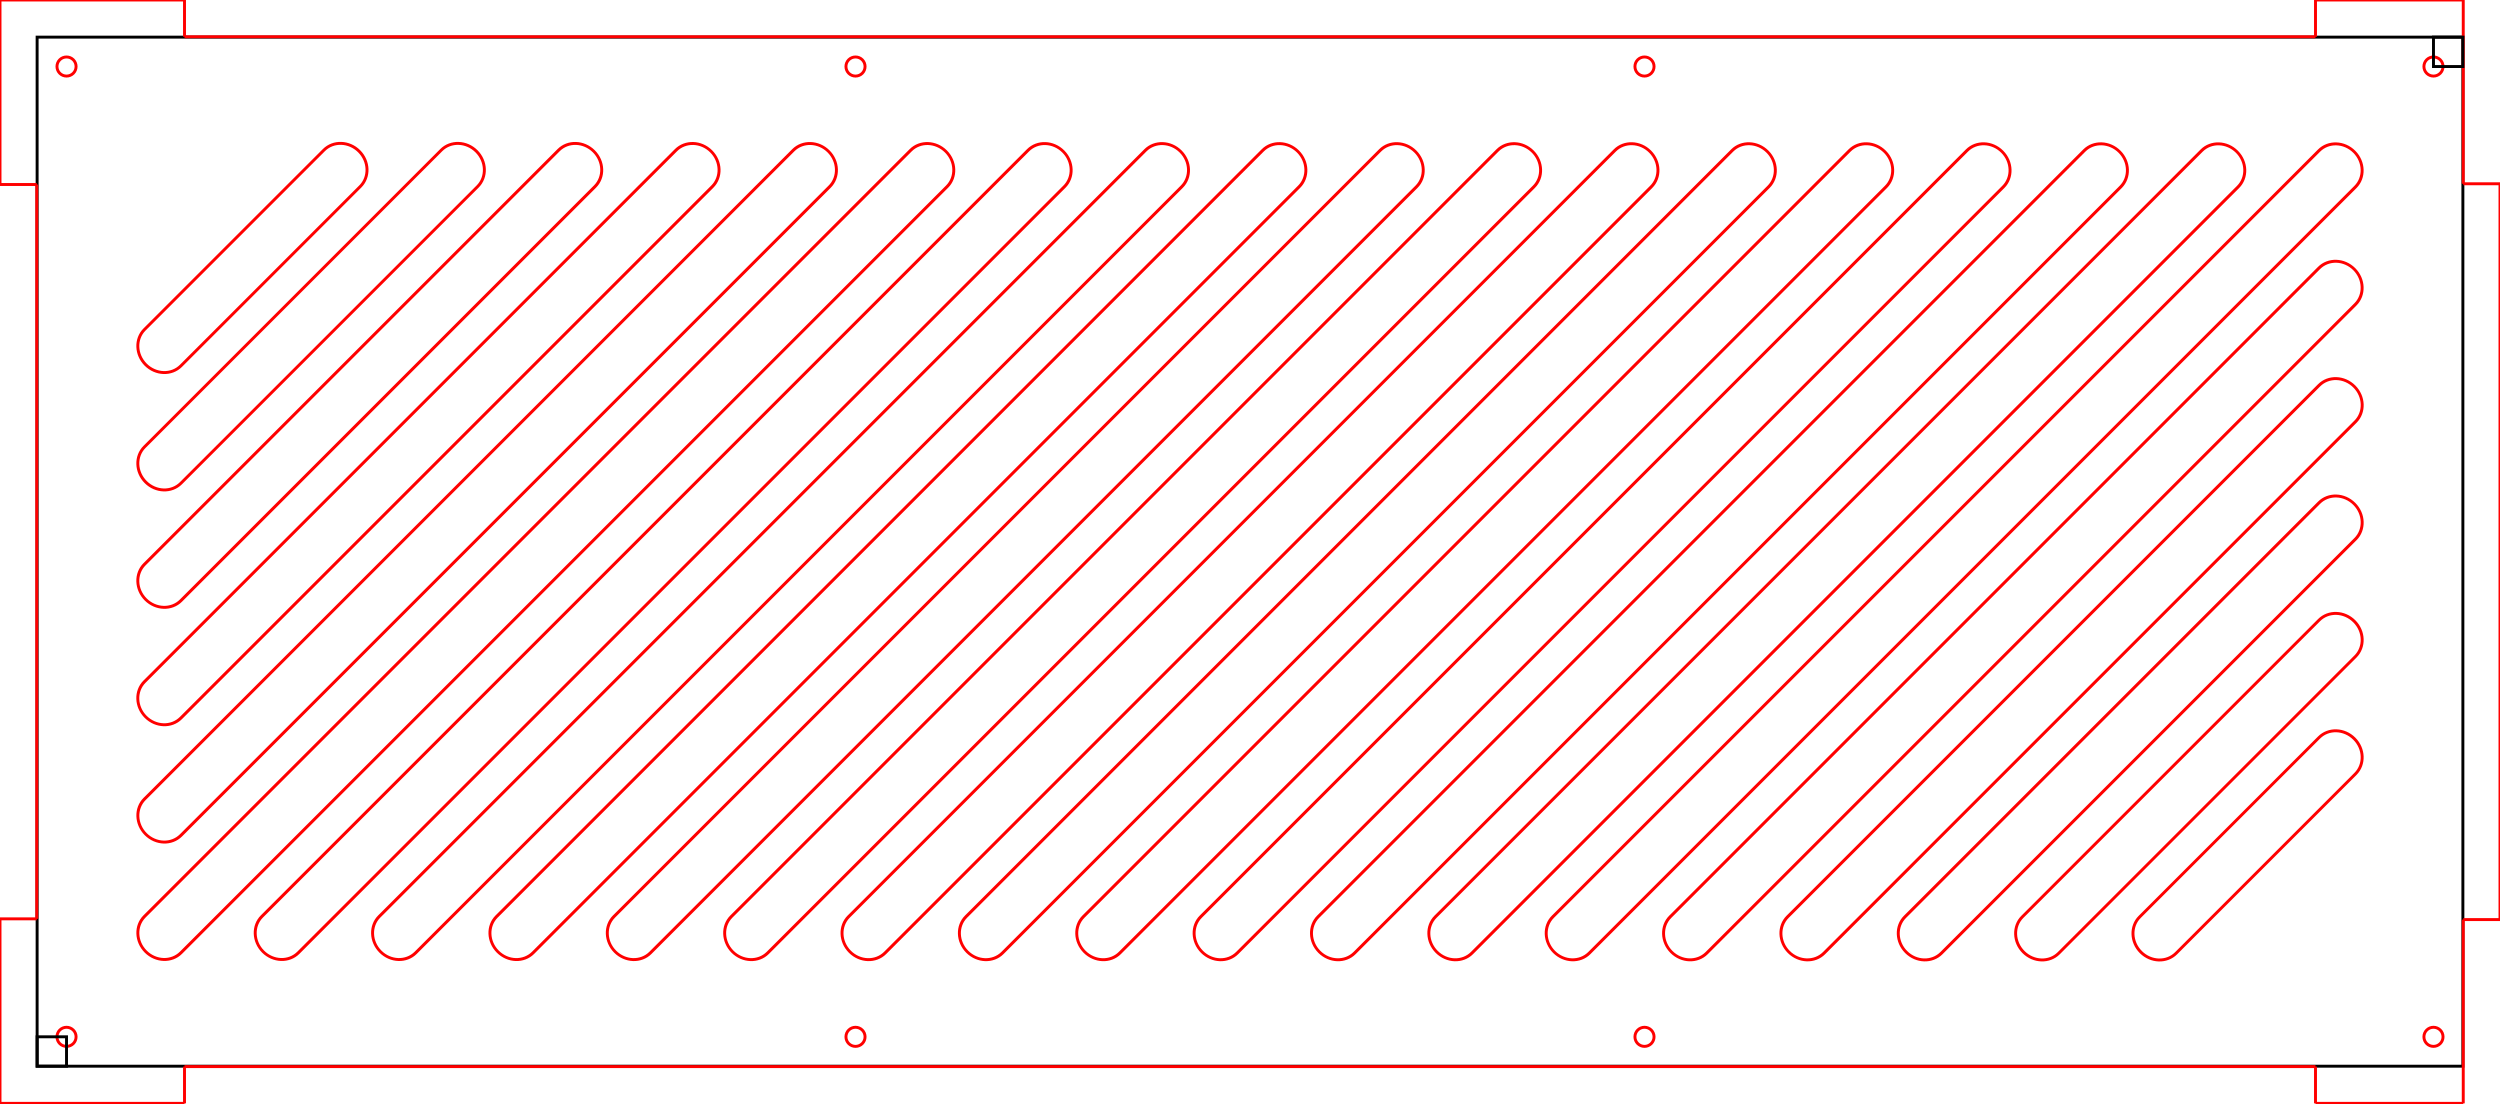
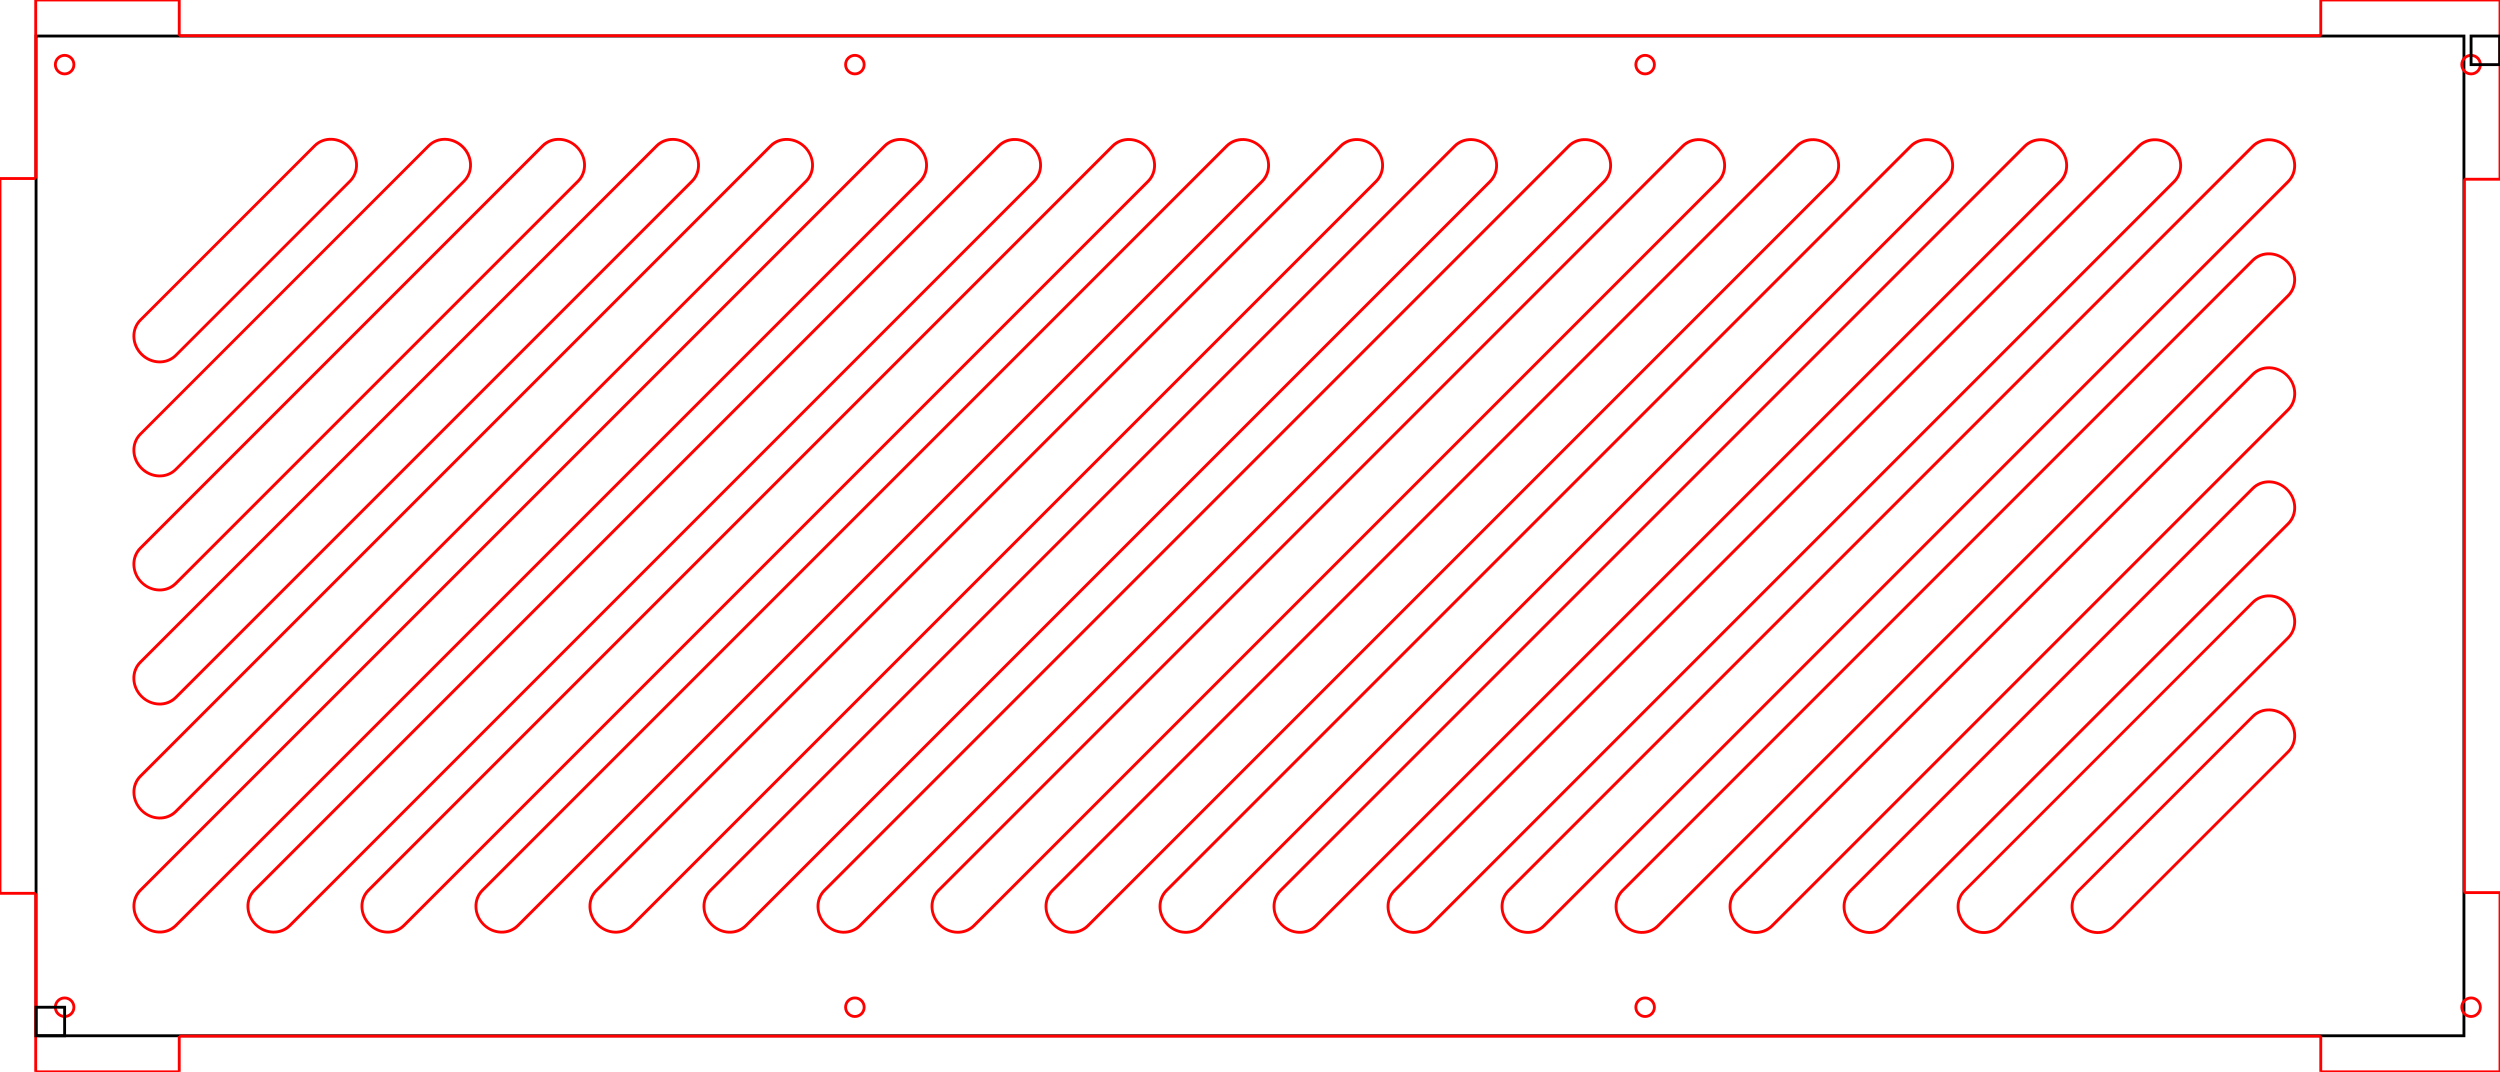
- <svg xmlns="http://www.w3.org/2000/svg" id="svg3087" version="1.1" viewBox="0 0 340.1 150.1" height="150.1mm" width="340.1mm">
+ <svg xmlns="http://www.w3.org/2000/svg" id="svg3087" version="1.1" viewBox="0 0 350.1 150.1" height="150.1mm" width="350.1mm">
  <defs id="defs3081" />
  <g id="layer1" transform="translate(0,-146.9)">
-     <rect style="display:inline;opacity:1;fill:none;fill-opacity:1;stroke:#000000;stroke-width:0.4;stroke-miterlimit:4;stroke-dasharray:none;stroke-dashoffset:0;stroke-opacity:1" id="rect1035-0-2-8-6-2-4-0" width="140" height="330" x="-291.95" y="5.05" transform="rotate(-90)" />
-     <path style="fill:none;stroke:#ff0000;stroke-width:0.4;stroke-linecap:butt;stroke-linejoin:miter;stroke-miterlimit:4;stroke-dasharray:none;stroke-opacity:1" d="M 5,172 H -1.0172998e-8" id="path1648" />
-     <path style="fill:none;stroke:#ff0000;stroke-width:0.4;stroke-linecap:butt;stroke-linejoin:miter;stroke-miterlimit:4;stroke-dasharray:none;stroke-opacity:1" d="M 5,271.9 V 172" id="path1646" />
-     <path style="fill:none;stroke:#ff0000;stroke-width:0.4;stroke-linecap:butt;stroke-linejoin:miter;stroke-miterlimit:4;stroke-dasharray:none;stroke-opacity:1" d="M -1.0172998e-8,172 V 146.9" id="path1620" />
-     <path style="fill:none;stroke:#ff0000;stroke-width:0.4;stroke-linecap:butt;stroke-linejoin:miter;stroke-miterlimit:4;stroke-dasharray:none;stroke-opacity:1" d="M 0,297 H 25.1" id="path1251" />
-     <path style="fill:none;stroke:#ff0000;stroke-width:0.4;stroke-linecap:butt;stroke-linejoin:miter;stroke-miterlimit:4;stroke-dasharray:none;stroke-opacity:1" d="m 335.1,272 h 5" id="path1642" />
-     <path style="fill:none;stroke:#ff0000;stroke-width:0.4;stroke-linecap:butt;stroke-linejoin:miter;stroke-miterlimit:4;stroke-dasharray:none;stroke-opacity:1" d="m 335.1,171.9 h 5" id="path1638" />
-     <path style="fill:none;stroke:#ff0000;stroke-width:0.4;stroke-linecap:butt;stroke-linejoin:miter;stroke-miterlimit:4;stroke-dasharray:none;stroke-opacity:1" d="m 335.1,171.9 v -25" id="path1618" />
-     <path style="fill:none;stroke:#ff0000;stroke-width:0.4;stroke-linecap:butt;stroke-linejoin:miter;stroke-miterlimit:4;stroke-dasharray:none;stroke-opacity:1" d="m 340.1,171.9 v 100.1" id="path1640" />
-     <path style="fill:none;stroke:#ff0000;stroke-width:0.4;stroke-linecap:butt;stroke-linejoin:miter;stroke-miterlimit:4;stroke-dasharray:none;stroke-opacity:1" d="m 315,146.9 -10e-6,5" id="path1654" />
-     <path style="fill:none;stroke:#ff0000;stroke-width:0.4;stroke-linecap:butt;stroke-linejoin:miter;stroke-miterlimit:4;stroke-dasharray:none;stroke-opacity:1" d="m 25.1,146.9 v 5" id="path1650" />
-     <path style="fill:none;stroke:#ff0000;stroke-width:0.4;stroke-linecap:butt;stroke-linejoin:miter;stroke-miterlimit:4;stroke-dasharray:none;stroke-opacity:1" d="M -1.0172998e-8,146.9 25.1,146.9" id="path1616" />
-     <path style="fill:none;stroke:#ff0000;stroke-width:0.4;stroke-linecap:butt;stroke-linejoin:miter;stroke-miterlimit:4;stroke-dasharray:none;stroke-opacity:1" d="m 315,146.9 20.1,3e-5" id="path1614" />
-     <path style="fill:none;stroke:#ff0000;stroke-width:0.4;stroke-linecap:butt;stroke-linejoin:miter;stroke-miterlimit:4;stroke-dasharray:none;stroke-opacity:1" d="M 315,151.9 H 25.1" id="path1652" />
-     <path style="fill:none;stroke:#ff0000;stroke-width:0.4;stroke-linecap:butt;stroke-linejoin:miter;stroke-miterlimit:4;stroke-dasharray:none;stroke-opacity:1" d="m 335.1,297 v -25" id="path1618-2" />
-     <path style="fill:none;stroke:#ff0000;stroke-width:0.4;stroke-linecap:butt;stroke-linejoin:miter;stroke-miterlimit:4;stroke-dasharray:none;stroke-opacity:1" d="m 315,297 h 20.1" id="path1251-6" />
-     <path style="fill:none;stroke:#ff0000;stroke-width:0.4;stroke-linecap:butt;stroke-linejoin:miter;stroke-miterlimit:4;stroke-dasharray:none;stroke-opacity:1" d="M 5,271.9 H 0" id="path1642-5" />
-     <path style="fill:none;stroke:#ff0000;stroke-width:0.4;stroke-linecap:butt;stroke-linejoin:miter;stroke-miterlimit:4;stroke-dasharray:none;stroke-opacity:1" d="m 0,297 v -25.1" id="path1618-2-5" />
-     <path style="fill:none;stroke:#ff0000;stroke-width:0.4;stroke-linecap:butt;stroke-linejoin:miter;stroke-miterlimit:4;stroke-dasharray:none;stroke-opacity:1" d="m 315,297 -10e-6,-5" id="path1654-1" />
-     <path style="fill:none;stroke:#ff0000;stroke-width:0.4;stroke-linecap:butt;stroke-linejoin:miter;stroke-miterlimit:4;stroke-dasharray:none;stroke-opacity:1" d="m 25.1,297 v -5" id="path1650-9" />
-     <path style="fill:none;stroke:#ff0000;stroke-width:0.4;stroke-linecap:butt;stroke-linejoin:miter;stroke-miterlimit:4;stroke-dasharray:none;stroke-opacity:1" d="M 315,292 H 25.1" id="path1652-1" />
-     <rect style="display:inline;fill:none;fill-opacity:0.314;stroke:#ff0000;stroke-width:0.4;stroke-linecap:square;stroke-linejoin:miter;stroke-miterlimit:4;stroke-dasharray:none;stroke-dashoffset:0;stroke-opacity:1;paint-order:fill markers stroke" id="rect853-3-35-0-8-4-9-5-3" width="2.6" height="2.6" x="154.65" y="-332.35" ry="1.55" rx="1.55" transform="rotate(90)" />
-     <rect style="display:inline;opacity:1;fill:none;fill-opacity:1;stroke:#000000;stroke-width:0.4;stroke-miterlimit:4;stroke-dasharray:none;stroke-dashoffset:0;stroke-opacity:1" id="rect1035-0-2-8-0-56" width="4" height="4" x="-155.95" y="331.05" transform="rotate(-90)" />
-     <rect style="display:inline;fill:none;fill-opacity:0.314;stroke:#ff0000;stroke-width:0.4;stroke-linecap:square;stroke-linejoin:miter;stroke-miterlimit:4;stroke-dasharray:none;stroke-dashoffset:0;stroke-opacity:1;paint-order:fill markers stroke" id="rect853-3-35-0-8-4-9-5-2-1" width="2.6" height="2.6" x="-289.25" y="7.75" ry="1.55" rx="1.55" transform="rotate(-90)" />
-     <rect style="display:inline;opacity:1;fill:none;fill-opacity:1;stroke:#000000;stroke-width:0.4;stroke-miterlimit:4;stroke-dasharray:none;stroke-dashoffset:0;stroke-opacity:1" id="rect1035-0-2-8-0-5-8" width="4" height="4" x="287.95" y="-9.05" transform="rotate(90)" />
-     <rect style="display:inline;fill:none;fill-opacity:0.314;stroke:#ff0000;stroke-width:0.4;stroke-linecap:square;stroke-linejoin:miter;stroke-miterlimit:4;stroke-dasharray:none;stroke-dashoffset:0;stroke-opacity:1;paint-order:fill markers stroke" id="rect853-3-35-0-8-4-9-5-2-1-8" width="2.6" height="2.6" x="-289.25" y="115.083" ry="1.55" rx="1.55" transform="rotate(-90)" />
-     <rect style="display:inline;fill:none;fill-opacity:0.314;stroke:#ff0000;stroke-width:0.4;stroke-linecap:square;stroke-linejoin:miter;stroke-miterlimit:4;stroke-dasharray:none;stroke-dashoffset:0;stroke-opacity:1;paint-order:fill markers stroke" id="rect853-3-35-0-8-4-9-5-2-1-0" width="2.6" height="2.6" x="-289.25" y="329.75" ry="1.55" rx="1.55" transform="rotate(-90)" />
-     <rect style="display:inline;fill:none;fill-opacity:0.314;stroke:#ff0000;stroke-width:0.4;stroke-linecap:square;stroke-linejoin:miter;stroke-miterlimit:4;stroke-dasharray:none;stroke-dashoffset:0;stroke-opacity:1;paint-order:fill markers stroke" id="rect853-3-35-0-8-4-9-5-2-1-2" width="2.6" height="2.6" x="-157.25" y="115.083" ry="1.55" rx="1.55" transform="rotate(-90)" />
-     <rect style="display:inline;fill:none;fill-opacity:0.314;stroke:#ff0000;stroke-width:0.4;stroke-linecap:square;stroke-linejoin:miter;stroke-miterlimit:4;stroke-dasharray:none;stroke-dashoffset:0;stroke-opacity:1;paint-order:fill markers stroke" id="rect853-3-35-0-8-4-9-5-2-1-1" width="2.6" height="2.6" x="-157.25" y="7.75" ry="1.55" rx="1.55" transform="rotate(-90)" />
-     <rect style="display:inline;fill:none;fill-opacity:0.314;stroke:#ff0000;stroke-width:0.4;stroke-linecap:square;stroke-linejoin:miter;stroke-miterlimit:4;stroke-dasharray:none;stroke-dashoffset:0;stroke-opacity:1;paint-order:fill markers stroke" id="rect853-3-35-0-8-4-9-5-2-1-2-9" width="2.6" height="2.6" x="-157.25" y="222.417" ry="1.55" rx="1.55" transform="rotate(-90)" />
-     <rect style="display:inline;fill:none;fill-opacity:0.314;stroke:#ff0000;stroke-width:0.4;stroke-linecap:square;stroke-linejoin:miter;stroke-miterlimit:4;stroke-dasharray:none;stroke-dashoffset:0;stroke-opacity:1;paint-order:fill markers stroke" id="rect853-3-35-0-8-4-9-5-2-1-2-0" width="2.6" height="2.6" x="-289.25" y="222.417" ry="1.55" rx="1.55" transform="rotate(-90)" />
-     <g id="g1224" transform="matrix(-1,0,0,1,341.5727,1.72713)">
+     <rect style="display:inline;opacity:1;fill:none;fill-opacity:1;stroke:#000000;stroke-width:0.4;stroke-miterlimit:4;stroke-dasharray:none;stroke-dashoffset:0;stroke-opacity:1" id="rect1035-0-2-8-6-2-4-0" width="140" height="340" x="151.95" y="-345.05" transform="rotate(90)" />
+     <path style="fill:none;stroke:#ff0000;stroke-width:0.4;stroke-linecap:butt;stroke-linejoin:miter;stroke-miterlimit:4;stroke-dasharray:none;stroke-opacity:1" d="m 345.1,271.9 h 5" id="path1648" />
+     <path style="fill:none;stroke:#ff0000;stroke-width:0.4;stroke-linecap:butt;stroke-linejoin:miter;stroke-miterlimit:4;stroke-dasharray:none;stroke-opacity:1" d="m 345.1,172 v 99.9" id="path1646" />
+     <path style="fill:none;stroke:#ff0000;stroke-width:0.4;stroke-linecap:butt;stroke-linejoin:miter;stroke-miterlimit:4;stroke-dasharray:none;stroke-opacity:1" d="m 350.1,271.9 v 25.1" id="path1620" />
+     <path style="fill:none;stroke:#ff0000;stroke-width:0.4;stroke-linecap:butt;stroke-linejoin:miter;stroke-miterlimit:4;stroke-dasharray:none;stroke-opacity:1" d="M 350.1,146.9 H 325" id="path1251" />
+     <path style="fill:none;stroke:#ff0000;stroke-width:0.4;stroke-linecap:butt;stroke-linejoin:miter;stroke-miterlimit:4;stroke-dasharray:none;stroke-opacity:1" d="M 5,171.9 H -9.9999999e-6" id="path1642" />
+     <path style="fill:none;stroke:#ff0000;stroke-width:0.4;stroke-linecap:butt;stroke-linejoin:miter;stroke-miterlimit:4;stroke-dasharray:none;stroke-opacity:1" d="m 5,272 h -5" id="path1638" />
+     <path style="fill:none;stroke:#ff0000;stroke-width:0.4;stroke-linecap:butt;stroke-linejoin:miter;stroke-miterlimit:4;stroke-dasharray:none;stroke-opacity:1" d="m 5,272 v 25" id="path1618" />
+     <path style="fill:none;stroke:#ff0000;stroke-width:0.4;stroke-linecap:butt;stroke-linejoin:miter;stroke-miterlimit:4;stroke-dasharray:none;stroke-opacity:1" d="m -1e-5,272 1e-13,-100.1" id="path1640" />
+     <path style="fill:none;stroke:#ff0000;stroke-width:0.4;stroke-linecap:butt;stroke-linejoin:miter;stroke-miterlimit:4;stroke-dasharray:none;stroke-opacity:1" d="m 25.1,297 1e-5,-5" id="path1654" />
+     <path style="fill:none;stroke:#ff0000;stroke-width:0.4;stroke-linecap:butt;stroke-linejoin:miter;stroke-miterlimit:4;stroke-dasharray:none;stroke-opacity:1" d="m 325,297 v -5" id="path1650" />
+     <path style="fill:none;stroke:#ff0000;stroke-width:0.4;stroke-linecap:butt;stroke-linejoin:miter;stroke-miterlimit:4;stroke-dasharray:none;stroke-opacity:1" d="m 350.1,297 -25.1,3e-5" id="path1616" />
+     <path style="fill:none;stroke:#ff0000;stroke-width:0.4;stroke-linecap:butt;stroke-linejoin:miter;stroke-miterlimit:4;stroke-dasharray:none;stroke-opacity:1" d="m 25.1,297 -20.1,-3e-5" id="path1614" />
+     <path style="fill:none;stroke:#ff0000;stroke-width:0.4;stroke-linecap:butt;stroke-linejoin:miter;stroke-miterlimit:4;stroke-dasharray:none;stroke-opacity:1" d="M 25.1,292 H 325" id="path1652" />
+     <path style="fill:none;stroke:#ff0000;stroke-width:0.4;stroke-linecap:butt;stroke-linejoin:miter;stroke-miterlimit:4;stroke-dasharray:none;stroke-opacity:1" d="m 5,146.9 v 25" id="path1618-2" />
+     <path style="fill:none;stroke:#ff0000;stroke-width:0.4;stroke-linecap:butt;stroke-linejoin:miter;stroke-miterlimit:4;stroke-dasharray:none;stroke-opacity:1" d="m 25.1,146.9 h -20.1" id="path1251-6" />
+     <path style="fill:none;stroke:#ff0000;stroke-width:0.4;stroke-linecap:butt;stroke-linejoin:miter;stroke-miterlimit:4;stroke-dasharray:none;stroke-opacity:1" d="m 345.1,172 h 5" id="path1642-5" />
+     <path style="fill:none;stroke:#ff0000;stroke-width:0.4;stroke-linecap:butt;stroke-linejoin:miter;stroke-miterlimit:4;stroke-dasharray:none;stroke-opacity:1" d="m 350.1,146.9 v 25.1" id="path1618-2-5" />
+     <path style="fill:none;stroke:#ff0000;stroke-width:0.4;stroke-linecap:butt;stroke-linejoin:miter;stroke-miterlimit:4;stroke-dasharray:none;stroke-opacity:1" d="m 25.1,146.9 1e-5,5" id="path1654-1" />
+     <path style="fill:none;stroke:#ff0000;stroke-width:0.4;stroke-linecap:butt;stroke-linejoin:miter;stroke-miterlimit:4;stroke-dasharray:none;stroke-opacity:1" d="m 325,146.9 v 5" id="path1650-9" />
+     <path style="fill:none;stroke:#ff0000;stroke-width:0.4;stroke-linecap:butt;stroke-linejoin:miter;stroke-miterlimit:4;stroke-dasharray:none;stroke-opacity:1" d="M 25.1,151.9 H 325" id="path1652-1" />
+     <rect style="display:inline;fill:none;fill-opacity:0.314;stroke:#ff0000;stroke-width:0.4;stroke-linecap:square;stroke-linejoin:miter;stroke-miterlimit:4;stroke-dasharray:none;stroke-dashoffset:0;stroke-opacity:1;paint-order:fill markers stroke" id="rect853-3-35-0-8-4-9-5-3" width="2.6" height="2.6" x="-289.25" y="7.75" ry="1.55" rx="1.55" transform="rotate(-90)" />
+     <rect style="display:inline;opacity:1;fill:none;fill-opacity:1;stroke:#000000;stroke-width:0.4;stroke-miterlimit:4;stroke-dasharray:none;stroke-dashoffset:0;stroke-opacity:1" id="rect1035-0-2-8-0-56" width="4" height="4" x="287.95" y="-9.05" transform="rotate(90)" />
+     <rect style="display:inline;fill:none;fill-opacity:0.314;stroke:#ff0000;stroke-width:0.4;stroke-linecap:square;stroke-linejoin:miter;stroke-miterlimit:4;stroke-dasharray:none;stroke-dashoffset:0;stroke-opacity:1;paint-order:fill markers stroke" id="rect853-3-35-0-8-4-9-5-2-1" width="2.6" height="2.6" x="154.65" y="-347.35" ry="1.55" rx="1.55" transform="rotate(90)" />
+     <rect style="display:inline;opacity:1;fill:none;fill-opacity:1;stroke:#000000;stroke-width:0.4;stroke-miterlimit:4;stroke-dasharray:none;stroke-dashoffset:0;stroke-opacity:1" id="rect1035-0-2-8-0-5-8" width="4" height="4" x="-155.95" y="346.05" transform="rotate(-90)" />
+     <rect style="display:inline;fill:none;fill-opacity:0.314;stroke:#ff0000;stroke-width:0.4;stroke-linecap:square;stroke-linejoin:miter;stroke-miterlimit:4;stroke-dasharray:none;stroke-dashoffset:0;stroke-opacity:1;paint-order:fill markers stroke" id="rect853-3-35-0-8-4-9-5-2-1-8" width="2.6" height="2.6" x="154.65" y="-231.683" ry="1.55" rx="1.55" transform="rotate(90)" />
+     <rect style="display:inline;fill:none;fill-opacity:0.314;stroke:#ff0000;stroke-width:0.4;stroke-linecap:square;stroke-linejoin:miter;stroke-miterlimit:4;stroke-dasharray:none;stroke-dashoffset:0;stroke-opacity:1;paint-order:fill markers stroke" id="rect853-3-35-0-8-4-9-5-2-1-0" width="2.6" height="2.6" x="154.65" y="-10.35" ry="1.55" rx="1.55" transform="rotate(90)" />
+     <rect style="display:inline;fill:none;fill-opacity:0.314;stroke:#ff0000;stroke-width:0.4;stroke-linecap:square;stroke-linejoin:miter;stroke-miterlimit:4;stroke-dasharray:none;stroke-dashoffset:0;stroke-opacity:1;paint-order:fill markers stroke" id="rect853-3-35-0-8-4-9-5-2-1-2" width="2.6" height="2.6" x="286.65" y="-231.683" ry="1.55" rx="1.55" transform="rotate(90)" />
+     <rect style="display:inline;fill:none;fill-opacity:0.314;stroke:#ff0000;stroke-width:0.4;stroke-linecap:square;stroke-linejoin:miter;stroke-miterlimit:4;stroke-dasharray:none;stroke-dashoffset:0;stroke-opacity:1;paint-order:fill markers stroke" id="rect853-3-35-0-8-4-9-5-2-1-1" width="2.6" height="2.6" x="286.65" y="-347.35" ry="1.55" rx="1.55" transform="rotate(90)" />
+     <rect style="display:inline;fill:none;fill-opacity:0.314;stroke:#ff0000;stroke-width:0.4;stroke-linecap:square;stroke-linejoin:miter;stroke-miterlimit:4;stroke-dasharray:none;stroke-dashoffset:0;stroke-opacity:1;paint-order:fill markers stroke" id="rect853-3-35-0-8-4-9-5-2-1-2-9" width="2.6" height="2.6" x="286.65" y="-121.017" ry="1.55" rx="1.55" transform="rotate(90)" />
+     <rect style="display:inline;fill:none;fill-opacity:0.314;stroke:#ff0000;stroke-width:0.4;stroke-linecap:square;stroke-linejoin:miter;stroke-miterlimit:4;stroke-dasharray:none;stroke-dashoffset:0;stroke-opacity:1;paint-order:fill markers stroke" id="rect853-3-35-0-8-4-9-5-2-1-2-0" width="2.6" height="2.6" x="154.65" y="-121.017" ry="1.55" rx="1.55" transform="rotate(90)" />
+     <g id="g1224" transform="matrix(1,0,0,-1,-1.4727,442.1728)">
      <g style="stroke-width:1.034" transform="matrix(-0.6613267,-0.6613267,0.7071068,-0.7071068,225.4415,420.7446)" id="g1816-2-0-7">
        <rect style="opacity:1;fill:none;fill-opacity:1;stroke:#ff0000;stroke-width:0.414;stroke-miterlimit:4;stroke-dasharray:none;stroke-dashoffset:0;stroke-opacity:1" id="rect4728-9-32-5-8-8-9-6-3" width="92.186" height="7" x="-166.061" y="201.795" ry="3.5" rx="3.5" transform="scale(-1,1)" />
      </g>
      <g style="stroke-width:1.034" transform="matrix(-0.6613267,-0.6613267,0.7071068,-0.7071068,209.4767,420.7495)" id="g1816-2-7-7">
        <rect style="opacity:1;fill:none;fill-opacity:1;stroke:#ff0000;stroke-width:0.414;stroke-miterlimit:4;stroke-dasharray:none;stroke-dashoffset:0;stroke-opacity:1" id="rect4728-9-32-5-8-8-9-3-1" width="116.327" height="7" x="-166.058" y="201.795" ry="3.5" rx="3.5" transform="scale(-1,1)" />
      </g>
      <g style="stroke-width:1.034" transform="matrix(-0.6613267,-0.6613267,0.7071068,-0.7071068,177.5465,420.7587)" id="g1816-2-0-3-7">
        <rect style="opacity:1;fill:none;fill-opacity:1;stroke:#ff0000;stroke-width:0.414;stroke-miterlimit:4;stroke-dasharray:none;stroke-dashoffset:0;stroke-opacity:1" id="rect4728-9-32-5-8-8-9-6-0-8" width="164.6" height="7" x="-166.06" y="201.795" ry="3.5" rx="3.5" transform="scale(-1,1)" />
      </g>
      <g style="stroke-width:1.034" transform="matrix(-0.6613267,-0.6613267,0.7071068,-0.7071068,193.512,420.7544)" id="g1816-2-7-3-7-7">
        <rect style="opacity:1;fill:none;fill-opacity:1;stroke:#ff0000;stroke-width:0.414;stroke-miterlimit:4;stroke-dasharray:none;stroke-dashoffset:0;stroke-opacity:1" id="rect4728-9-32-5-8-8-9-3-3-8-6" width="140.457" height="7" x="-166.06" y="201.795" ry="3.5" rx="3.5" transform="scale(-1,1)" />
      </g>
      <rect style="opacity:1;fill:none;fill-opacity:1;stroke:#ff0000;stroke-width:0.4;stroke-miterlimit:4;stroke-dasharray:none;stroke-dashoffset:0;stroke-opacity:1" id="rect4728-9-32-5-8-8-9-6-7-6" width="63.638" height="7" x="312.899" y="74.987" ry="3.5" rx="3.273" transform="matrix(0.7071068,0.7071068,0.7071068,-0.7071068,0,0)" />
      <rect style="opacity:1;fill:none;fill-opacity:1;stroke:#ff0000;stroke-width:0.4;stroke-miterlimit:4;stroke-dasharray:none;stroke-dashoffset:0;stroke-opacity:1" id="rect4728-9-32-5-8-8-9-6-7-8-9" width="41.06" height="7" x="324.184" y="86.279" ry="3.5" rx="3.273" transform="matrix(0.7071068,0.7071068,0.7071068,-0.7071068,0,0)" />
      <g style="stroke-width:1.034" transform="matrix(-0.6613267,-0.6613267,0.7071068,-0.7071068,161.5804,420.7625)" id="g1816-2-0-3-7-1">
        <rect style="opacity:1;fill:none;fill-opacity:1;stroke:#ff0000;stroke-width:0.414;stroke-miterlimit:4;stroke-dasharray:none;stroke-dashoffset:0;stroke-opacity:1" id="rect4728-9-32-5-8-8-9-6-0-8-7" width="164.6" height="7" x="-166.06" y="201.795" ry="3.5" rx="3.5" transform="scale(-1,1)" />
      </g>
      <g style="stroke-width:1.034" transform="matrix(-0.6613267,-0.6613267,0.7071068,-0.7071068,145.6144,420.7663)" id="g1816-2-0-3-7-10">
        <rect style="opacity:1;fill:none;fill-opacity:1;stroke:#ff0000;stroke-width:0.414;stroke-miterlimit:4;stroke-dasharray:none;stroke-dashoffset:0;stroke-opacity:1" id="rect4728-9-32-5-8-8-9-6-0-8-6" width="164.6" height="7" x="-166.06" y="201.795" ry="3.5" rx="3.5" transform="scale(-1,1)" />
      </g>
      <g style="stroke-width:1.034" transform="matrix(-0.6613267,-0.6613267,0.7071068,-0.7071068,129.6483,420.7701)" id="g1816-2-0-3-7-8">
        <rect style="opacity:1;fill:none;fill-opacity:1;stroke:#ff0000;stroke-width:0.414;stroke-miterlimit:4;stroke-dasharray:none;stroke-dashoffset:0;stroke-opacity:1" id="rect4728-9-32-5-8-8-9-6-0-8-9" width="164.6" height="7" x="-166.06" y="201.795" ry="3.5" rx="3.5" transform="scale(-1,1)" />
      </g>
      <g style="stroke-width:1.034" transform="matrix(-0.6613267,-0.6613267,0.7071068,-0.7071068,113.6823,420.7738)" id="g1816-2-0-3-7-3">
        <rect style="opacity:1;fill:none;fill-opacity:1;stroke:#ff0000;stroke-width:0.414;stroke-miterlimit:4;stroke-dasharray:none;stroke-dashoffset:0;stroke-opacity:1" id="rect4728-9-32-5-8-8-9-6-0-8-74" width="164.6" height="7" x="-166.06" y="201.795" ry="3.5" rx="3.5" transform="scale(-1,1)" />
      </g>
      <g style="stroke-width:1.034" transform="matrix(-0.6613267,-0.6613267,0.7071068,-0.7071068,97.7162,420.7776)" id="g1816-2-0-3-7-89">
        <rect style="opacity:1;fill:none;fill-opacity:1;stroke:#ff0000;stroke-width:0.414;stroke-miterlimit:4;stroke-dasharray:none;stroke-dashoffset:0;stroke-opacity:1" id="rect4728-9-32-5-8-8-9-6-0-8-71" width="164.6" height="7" x="-166.06" y="201.795" ry="3.5" rx="3.5" transform="scale(-1,1)" />
      </g>
      <g style="stroke-width:1.034" transform="matrix(-0.6613267,-0.6613267,0.7071068,-0.7071068,81.75015,420.7814)" id="g1816-2-0-3-7-2">
        <rect style="opacity:1;fill:none;fill-opacity:1;stroke:#ff0000;stroke-width:0.414;stroke-miterlimit:4;stroke-dasharray:none;stroke-dashoffset:0;stroke-opacity:1" id="rect4728-9-32-5-8-8-9-6-0-8-97" width="164.6" height="7" x="-166.06" y="201.795" ry="3.5" rx="3.5" transform="scale(-1,1)" />
      </g>
      <g style="stroke-width:1.034" transform="matrix(-0.6613267,-0.6613267,0.7071068,-0.7071068,65.7841,420.7852)" id="g1816-2-0-3-7-10-4">
        <rect style="opacity:1;fill:none;fill-opacity:1;stroke:#ff0000;stroke-width:0.414;stroke-miterlimit:4;stroke-dasharray:none;stroke-dashoffset:0;stroke-opacity:1" id="rect4728-9-32-5-8-8-9-6-0-8-6-8" width="164.6" height="7" x="-166.06" y="201.795" ry="3.5" rx="3.5" transform="scale(-1,1)" />
      </g>
      <g style="stroke-width:1.034" transform="matrix(-0.6613267,-0.6613267,0.7071068,-0.7071068,49.81804,420.7889)" id="g1816-2-0-3-7-8-2">
        <rect style="opacity:1;fill:none;fill-opacity:1;stroke:#ff0000;stroke-width:0.414;stroke-miterlimit:4;stroke-dasharray:none;stroke-dashoffset:0;stroke-opacity:1" id="rect4728-9-32-5-8-8-9-6-0-8-9-9" width="164.6" height="7" x="-166.06" y="201.795" ry="3.5" rx="3.5" transform="scale(-1,1)" />
      </g>
      <g style="stroke-width:1.034" transform="matrix(-0.6613267,-0.6613267,0.7071068,-0.7071068,33.85199,420.7927)" id="g1816-2-0-3-7-3-5">
        <rect style="opacity:1;fill:none;fill-opacity:1;stroke:#ff0000;stroke-width:0.414;stroke-miterlimit:4;stroke-dasharray:none;stroke-dashoffset:0;stroke-opacity:1" id="rect4728-9-32-5-8-8-9-6-0-8-74-3" width="164.6" height="7" x="-166.06" y="201.795" ry="3.5" rx="3.5" transform="scale(-1,1)" />
      </g>
      <g style="stroke-width:1.034" transform="matrix(-0.6613267,-0.6613267,0.7071068,-0.7071068,17.88594,420.7965)" id="g1816-2-0-3-7-89-0">
        <rect style="opacity:1;fill:none;fill-opacity:1;stroke:#ff0000;stroke-width:0.414;stroke-miterlimit:4;stroke-dasharray:none;stroke-dashoffset:0;stroke-opacity:1" id="rect4728-9-32-5-8-8-9-6-0-8-71-4" width="164.6" height="7" x="-166.06" y="201.795" ry="3.5" rx="3.5" transform="scale(-1,1)" />
      </g>
      <g style="stroke-width:1.034" transform="matrix(-0.6613267,-0.6613267,0.7071068,-0.7071068,1.919888,420.8003)" id="g1816-2-0-3-7-2-6">
        <rect style="opacity:1;fill:none;fill-opacity:1;stroke:#ff0000;stroke-width:0.414;stroke-miterlimit:4;stroke-dasharray:none;stroke-dashoffset:0;stroke-opacity:1" id="rect4728-9-32-5-8-8-9-6-0-8-97-2" width="164.6" height="7" x="-166.06" y="201.795" ry="3.5" rx="3.5" transform="scale(-1,1)" />
      </g>
      <g style="stroke-width:1.034" transform="matrix(-0.6613267,-0.6613267,0.7071068,-0.7071068,-14.04616,420.804)" id="g1816-2-0-3-7-2-6-6">
        <rect style="opacity:1;fill:none;fill-opacity:1;stroke:#ff0000;stroke-width:0.414;stroke-miterlimit:4;stroke-dasharray:none;stroke-dashoffset:0;stroke-opacity:1" id="rect4728-9-32-5-8-8-9-6-0-8-97-2-9" width="164.6" height="7" x="-166.06" y="201.795" ry="3.5" rx="3.5" transform="scale(-1,1)" />
      </g>
      <g style="stroke-width:1.034" transform="matrix(0.6613267,0.6613267,-0.7071068,0.7071068,117.6039,19.70115)" id="g1816-2-0-7-8">
        <rect style="opacity:1;fill:none;fill-opacity:1;stroke:#ff0000;stroke-width:0.414;stroke-miterlimit:4;stroke-dasharray:none;stroke-dashoffset:0;stroke-opacity:1" id="rect4728-9-32-5-8-8-9-6-3-3" width="92.186" height="7" x="-166.061" y="201.795" ry="3.5" rx="3.5" transform="scale(-1,1)" />
      </g>
      <g style="stroke-width:1.034" transform="matrix(0.6613267,0.6613267,-0.7071068,0.7071068,133.5687,19.69623)" id="g1816-2-7-7-0">
        <rect style="opacity:1;fill:none;fill-opacity:1;stroke:#ff0000;stroke-width:0.414;stroke-miterlimit:4;stroke-dasharray:none;stroke-dashoffset:0;stroke-opacity:1" id="rect4728-9-32-5-8-8-9-3-1-3" width="116.327" height="7" x="-166.058" y="201.795" ry="3.5" rx="3.5" transform="scale(-1,1)" />
      </g>
      <g style="stroke-width:1.034" transform="matrix(0.6613267,0.6613267,-0.7071068,0.7071068,149.5334,19.69131)" id="g1816-2-7-3-7-7-5">
        <rect style="opacity:1;fill:none;fill-opacity:1;stroke:#ff0000;stroke-width:0.414;stroke-miterlimit:4;stroke-dasharray:none;stroke-dashoffset:0;stroke-opacity:1" id="rect4728-9-32-5-8-8-9-3-3-8-6-0" width="140.457" height="7" x="-166.06" y="201.795" ry="3.5" rx="3.5" transform="scale(-1,1)" />
      </g>
      <rect style="opacity:1;fill:none;fill-opacity:1;stroke:#ff0000;stroke-width:0.4;stroke-miterlimit:4;stroke-dasharray:none;stroke-dashoffset:0;stroke-opacity:1" id="rect4728-9-32-5-8-8-9-6-7-6-5" width="63.638" height="7" x="-241.113" y="143.86" ry="3.5" rx="3.273" transform="matrix(-0.7071068,-0.7071068,-0.7071068,0.7071068,0,0)" />
      <rect style="opacity:1;fill:none;fill-opacity:1;stroke:#ff0000;stroke-width:0.4;stroke-miterlimit:4;stroke-dasharray:none;stroke-dashoffset:0;stroke-opacity:1" id="rect4728-9-32-5-8-8-9-6-7-8-9-3" width="41.06" height="7" x="-229.828" y="155.152" ry="3.5" rx="3.273" transform="matrix(-0.7071068,-0.7071068,-0.7071068,0.7071068,0,0)" />
    </g>
  </g>
</svg>
